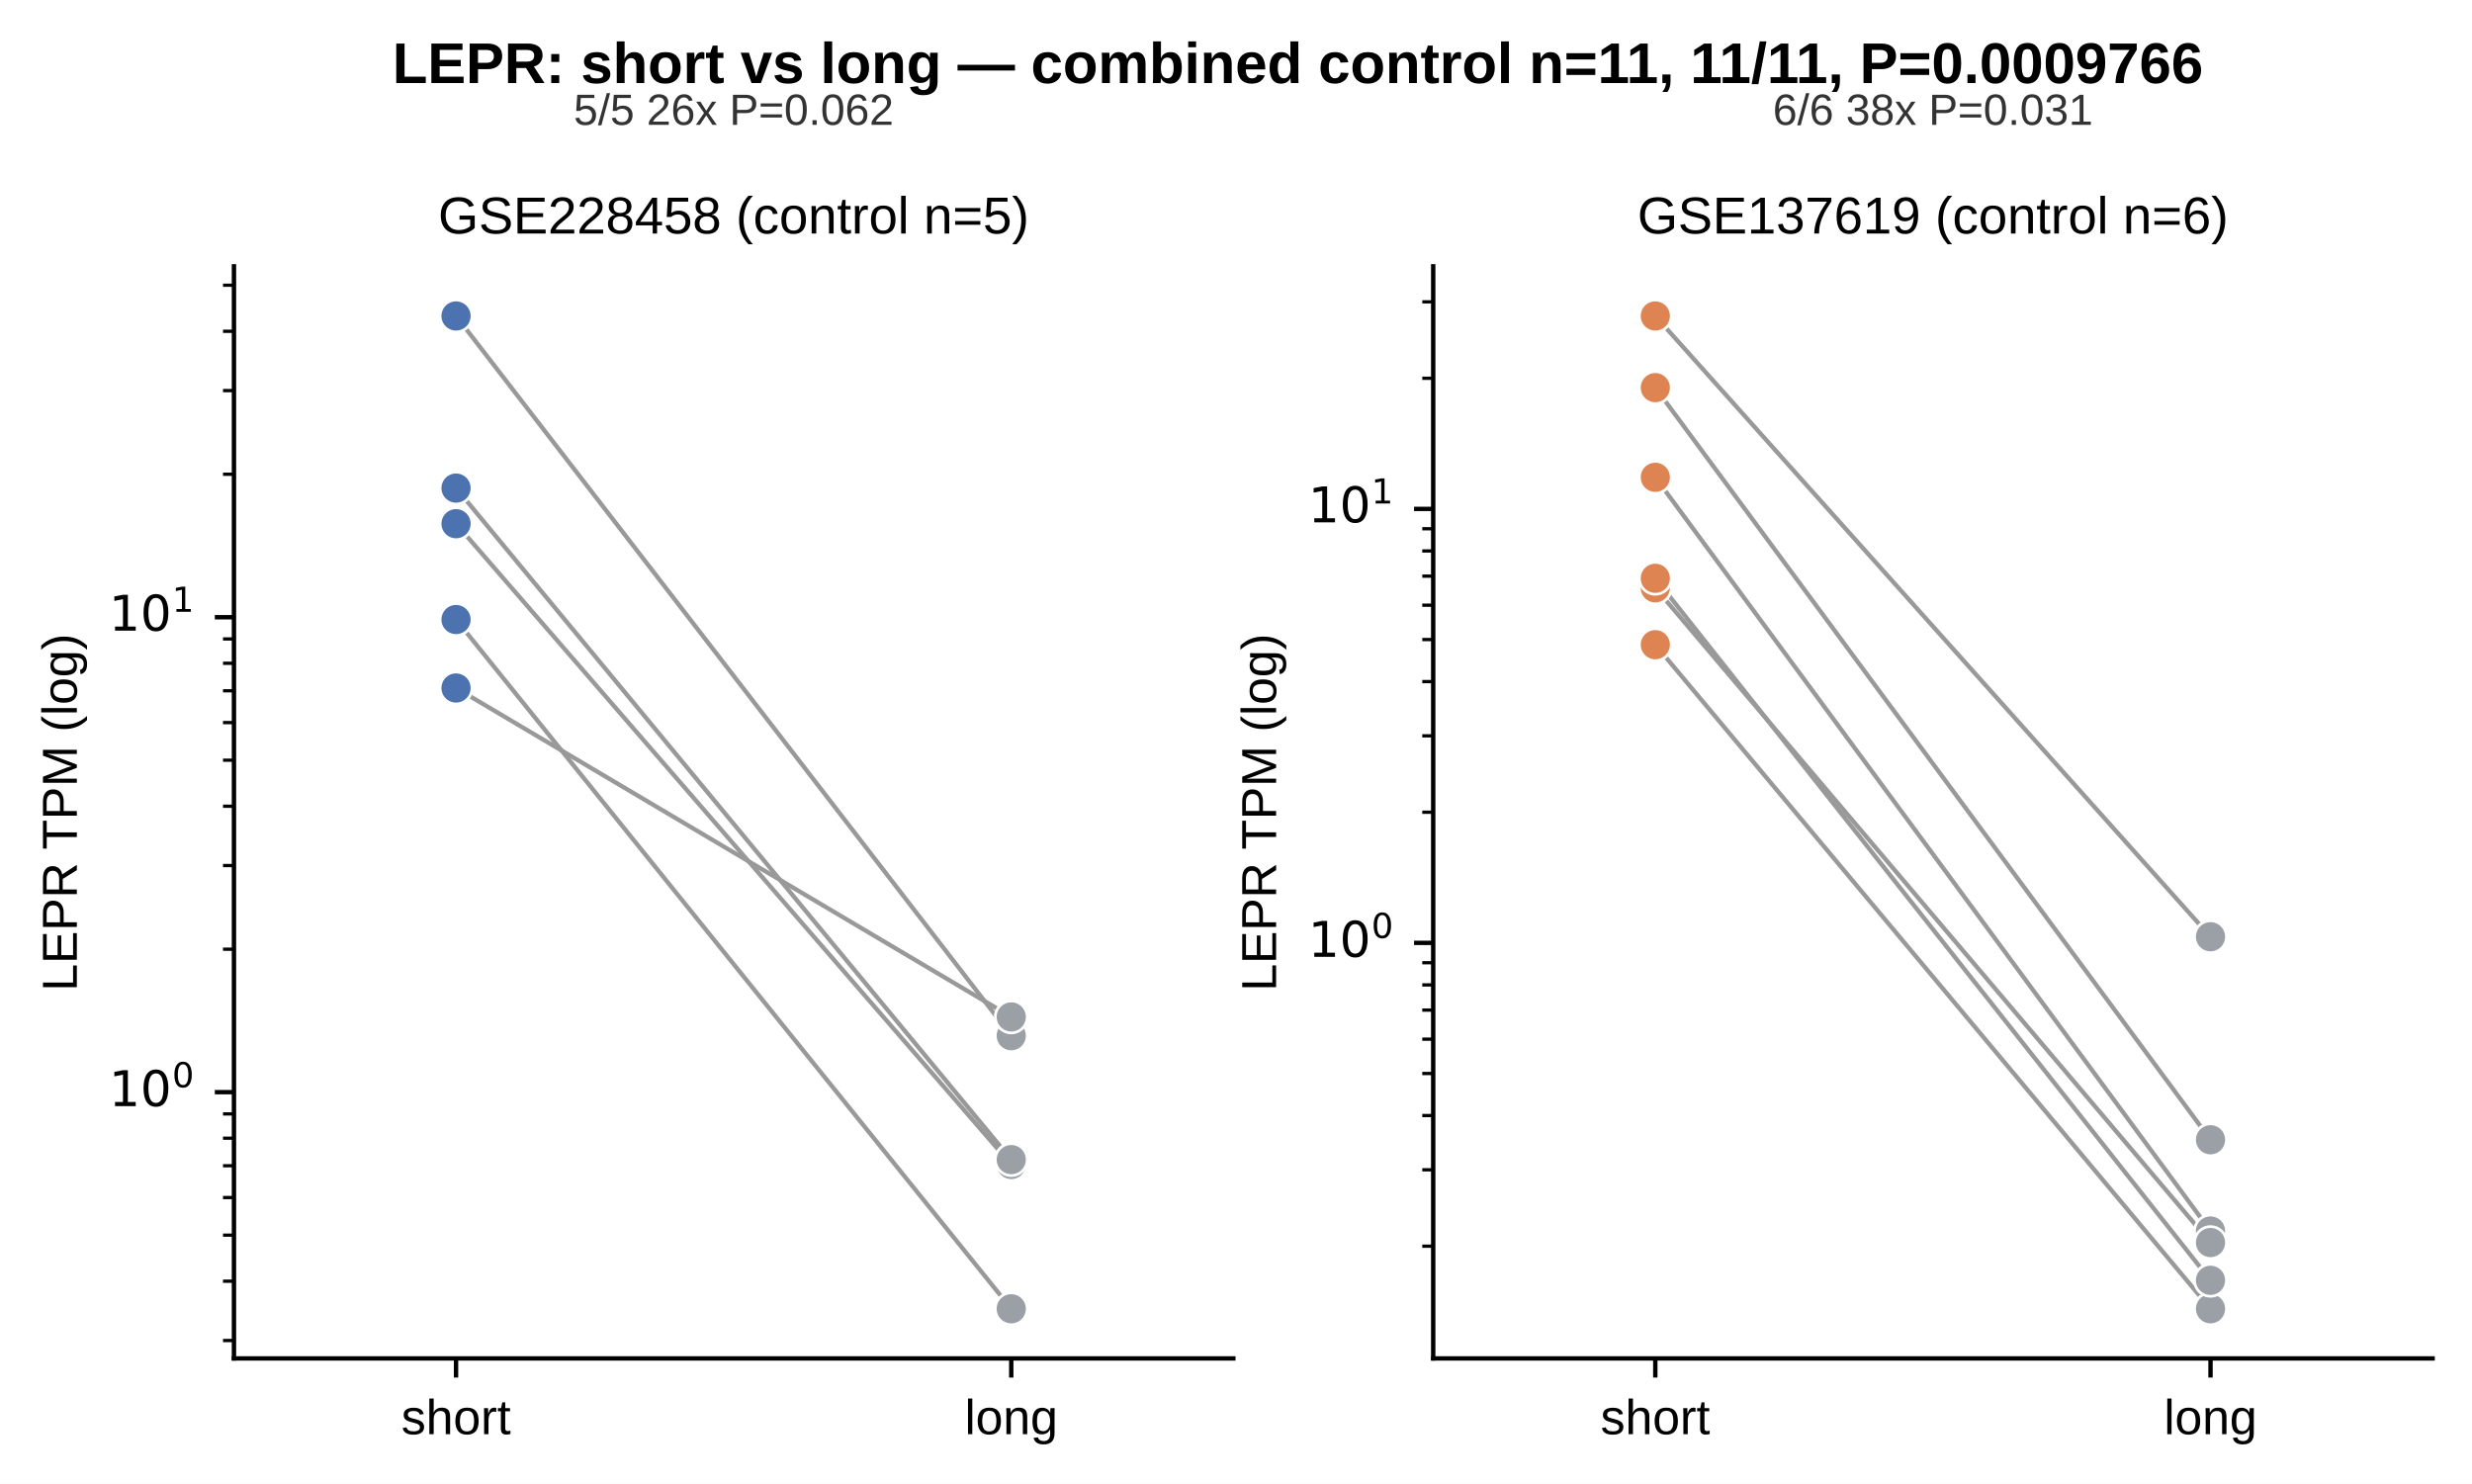
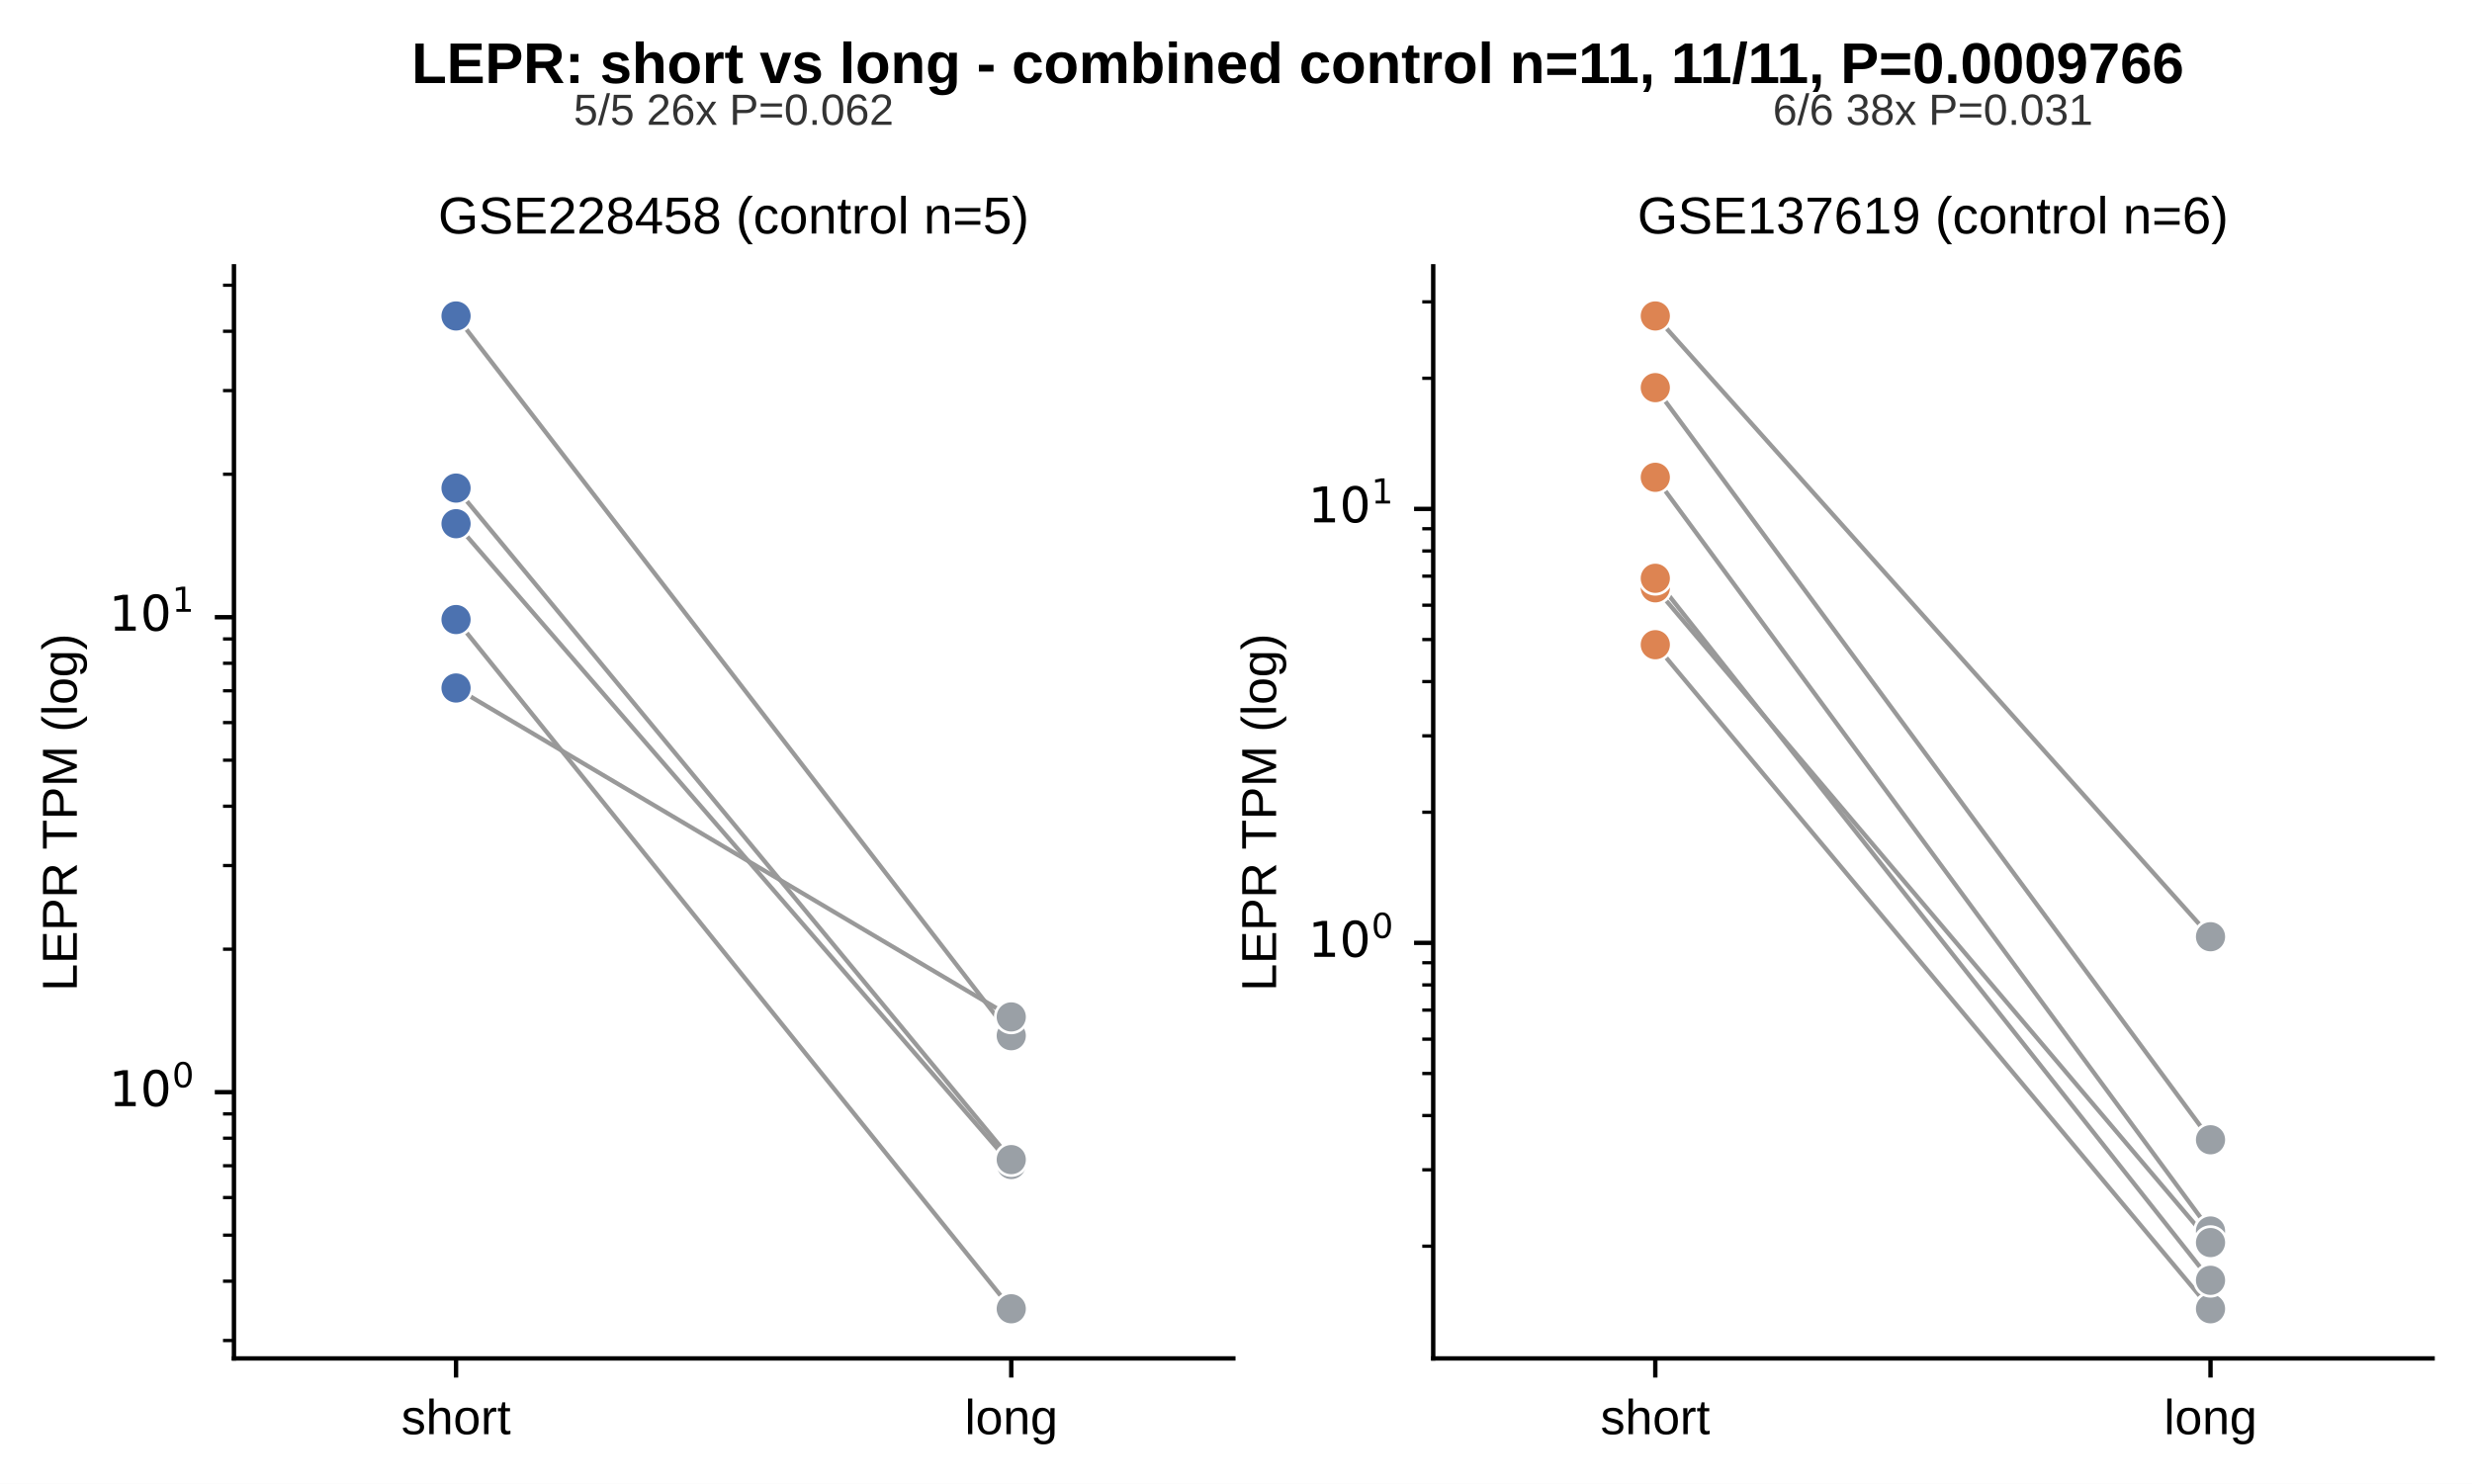
<svg xmlns="http://www.w3.org/2000/svg" xmlns:xlink="http://www.w3.org/1999/xlink" width="451.71pt" height="271.166pt" viewBox="0 0 451.71 271.166" version="1.1">
  <defs>
    <style type="text/css">*{stroke-linejoin: round; stroke-linecap: butt}</style>
  </defs>
  <g id="figure_1">
    <g id="patch_1">
      <path d="M 0 271.166  L 451.71 271.166  L 451.71 0  L 0 0  z " style="fill: #ffffff" />
    </g>
    <g id="axes_1">
      <g id="patch_2">
        <path d="M 42.75 248.256  L 225.368 248.256  L 225.368 48.672  L 42.75 48.672  z " style="fill: #ffffff" />
      </g>
      <g id="line2d_1">
-         <path d="M 83.332 57.744  L 184.787 189.281  " clip-path="url(#p9e05bfd290)" style="fill: none; stroke: #999999; stroke-width: 0.8; stroke-linecap: square" />
+         <path d="M 83.332 57.744  L 184.787 189.281  " clip-path="url(#p6e752140f7)" style="fill: none; stroke: #999999; stroke-width: 0.8; stroke-linecap: square" />
      </g>
      <g id="line2d_2">
-         <path d="M 83.332 113.224  L 184.787 239.184  " clip-path="url(#p9e05bfd290)" style="fill: none; stroke: #999999; stroke-width: 0.8; stroke-linecap: square" />
+         <path d="M 83.332 113.224  L 184.787 239.184  " clip-path="url(#p6e752140f7)" style="fill: none; stroke: #999999; stroke-width: 0.8; stroke-linecap: square" />
      </g>
      <g id="line2d_3">
-         <path d="M 83.332 95.71  L 184.787 212.818  " clip-path="url(#p9e05bfd290)" style="fill: none; stroke: #999999; stroke-width: 0.8; stroke-linecap: square" />
+         <path d="M 83.332 95.71  L 184.787 212.818  " clip-path="url(#p6e752140f7)" style="fill: none; stroke: #999999; stroke-width: 0.8; stroke-linecap: square" />
      </g>
      <g id="line2d_4">
-         <path d="M 83.332 89.2  L 184.787 211.924  " clip-path="url(#p9e05bfd290)" style="fill: none; stroke: #999999; stroke-width: 0.8; stroke-linecap: square" />
+         <path d="M 83.332 89.2  L 184.787 211.924  " clip-path="url(#p6e752140f7)" style="fill: none; stroke: #999999; stroke-width: 0.8; stroke-linecap: square" />
      </g>
      <g id="line2d_5">
-         <path d="M 83.332 125.734  L 184.787 185.847  " clip-path="url(#p9e05bfd290)" style="fill: none; stroke: #999999; stroke-width: 0.8; stroke-linecap: square" />
+         <path d="M 83.332 125.734  L 184.787 185.847  " clip-path="url(#p6e752140f7)" style="fill: none; stroke: #999999; stroke-width: 0.8; stroke-linecap: square" />
      </g>
      <g id="matplotlib.axis_1">
        <g id="xtick_1">
          <g id="line2d_6">
            <defs>
-               <path id="ma2cd34172e" d="M 0 0  L 0 3.5  " style="stroke: #000000; stroke-width: 0.8" />
+               <path id="mdefd1bbb76" d="M 0 0  L 0 3.5  " style="stroke: #000000; stroke-width: 0.8" />
            </defs>
            <g>
-               <use xlink:href="#ma2cd34172e" x="83.332" y="248.256" style="stroke: #000000; stroke-width: 0.8" />
+               <use xlink:href="#mdefd1bbb76" x="83.332" y="248.256" style="stroke: #000000; stroke-width: 0.8" />
            </g>
          </g>
          <g id="text_1">
            <text style="font-size: 9px; font-family: 'Arial', 'DejaVu Sans', sans-serif; text-anchor: middle" x="83.332" y="262.095" transform="rotate(-0 83.33213 262.0946)">short</text>
          </g>
        </g>
        <g id="xtick_2">
          <g id="line2d_7">
            <g>
-               <use xlink:href="#ma2cd34172e" x="184.787" y="248.256" style="stroke: #000000; stroke-width: 0.8" />
+               <use xlink:href="#mdefd1bbb76" x="184.787" y="248.256" style="stroke: #000000; stroke-width: 0.8" />
            </g>
          </g>
          <g id="text_2">
            <text style="font-size: 9px; font-family: 'Arial', 'DejaVu Sans', sans-serif; text-anchor: middle" x="184.787" y="262.095" transform="rotate(-0 184.7867 262.0946)">long</text>
          </g>
        </g>
      </g>
      <g id="matplotlib.axis_2">
        <g id="ytick_1">
          <g id="line2d_8">
            <defs>
-               <path id="md1958dfe38" d="M 0 0  L -3.5 0  " style="stroke: #000000; stroke-width: 0.8" />
+               <path id="m78ea3c245e" d="M 0 0  L -3.5 0  " style="stroke: #000000; stroke-width: 0.8" />
            </defs>
            <g>
-               <use xlink:href="#md1958dfe38" x="42.75" y="199.598" style="stroke: #000000; stroke-width: 0.8" />
+               <use xlink:href="#m78ea3c245e" x="42.75" y="199.598" style="stroke: #000000; stroke-width: 0.8" />
            </g>
          </g>
          <g id="text_3">
            <g transform="translate(19.91031 203.0175)">
              <text>
                <tspan x="0" y="-0.873" style="font-size: 9px; font-family: 'DejaVu Sans'">1</tspan>
                <tspan x="5.726" y="-0.873" style="font-size: 9px; font-family: 'DejaVu Sans'">0</tspan>
                <tspan x="11.538" y="-4.319" style="font-size: 6.3px; font-family: 'DejaVu Sans'">0</tspan>
              </text>
            </g>
          </g>
        </g>
        <g id="ytick_2">
          <g id="line2d_9">
            <g>
-               <use xlink:href="#md1958dfe38" x="42.75" y="112.798" style="stroke: #000000; stroke-width: 0.8" />
+               <use xlink:href="#m78ea3c245e" x="42.75" y="112.798" style="stroke: #000000; stroke-width: 0.8" />
            </g>
          </g>
          <g id="text_4">
            <g transform="translate(19.91031 116.2173)">
              <text>
                <tspan x="0" y="-0.961" style="font-size: 9px; font-family: 'DejaVu Sans'">1</tspan>
                <tspan x="5.726" y="-0.961" style="font-size: 9px; font-family: 'DejaVu Sans'">0</tspan>
                <tspan x="11.538" y="-4.406" style="font-size: 6.3px; font-family: 'DejaVu Sans'">1</tspan>
              </text>
            </g>
          </g>
        </g>
        <g id="ytick_3">
          <g id="line2d_10">
            <defs>
-               <path id="m40675f9716" d="M 0 0  L -2 0  " style="stroke: #000000; stroke-width: 0.6" />
+               <path id="m84e0837231" d="M 0 0  L -2 0  " style="stroke: #000000; stroke-width: 0.6" />
            </defs>
            <g>
-               <use xlink:href="#m40675f9716" x="42.75" y="244.984" style="stroke: #000000; stroke-width: 0.6" />
+               <use xlink:href="#m84e0837231" x="42.75" y="244.984" style="stroke: #000000; stroke-width: 0.6" />
            </g>
          </g>
        </g>
        <g id="ytick_4">
          <g id="line2d_11">
            <g>
-               <use xlink:href="#m40675f9716" x="42.75" y="234.14" style="stroke: #000000; stroke-width: 0.6" />
+               <use xlink:href="#m84e0837231" x="42.75" y="234.14" style="stroke: #000000; stroke-width: 0.6" />
            </g>
          </g>
        </g>
        <g id="ytick_5">
          <g id="line2d_12">
            <g>
-               <use xlink:href="#m40675f9716" x="42.75" y="225.728" style="stroke: #000000; stroke-width: 0.6" />
+               <use xlink:href="#m84e0837231" x="42.75" y="225.728" style="stroke: #000000; stroke-width: 0.6" />
            </g>
          </g>
        </g>
        <g id="ytick_6">
          <g id="line2d_13">
            <g>
-               <use xlink:href="#m40675f9716" x="42.75" y="218.855" style="stroke: #000000; stroke-width: 0.6" />
+               <use xlink:href="#m84e0837231" x="42.75" y="218.855" style="stroke: #000000; stroke-width: 0.6" />
            </g>
          </g>
        </g>
        <g id="ytick_7">
          <g id="line2d_14">
            <g>
-               <use xlink:href="#m40675f9716" x="42.75" y="213.044" style="stroke: #000000; stroke-width: 0.6" />
+               <use xlink:href="#m84e0837231" x="42.75" y="213.044" style="stroke: #000000; stroke-width: 0.6" />
            </g>
          </g>
        </g>
        <g id="ytick_8">
          <g id="line2d_15">
            <g>
-               <use xlink:href="#m40675f9716" x="42.75" y="208.01" style="stroke: #000000; stroke-width: 0.6" />
+               <use xlink:href="#m84e0837231" x="42.75" y="208.01" style="stroke: #000000; stroke-width: 0.6" />
            </g>
          </g>
        </g>
        <g id="ytick_9">
          <g id="line2d_16">
            <g>
-               <use xlink:href="#m40675f9716" x="42.75" y="203.57" style="stroke: #000000; stroke-width: 0.6" />
+               <use xlink:href="#m84e0837231" x="42.75" y="203.57" style="stroke: #000000; stroke-width: 0.6" />
            </g>
          </g>
        </g>
        <g id="ytick_10">
          <g id="line2d_17">
            <g>
-               <use xlink:href="#m40675f9716" x="42.75" y="173.469" style="stroke: #000000; stroke-width: 0.6" />
+               <use xlink:href="#m84e0837231" x="42.75" y="173.469" style="stroke: #000000; stroke-width: 0.6" />
            </g>
          </g>
        </g>
        <g id="ytick_11">
          <g id="line2d_18">
            <g>
-               <use xlink:href="#m40675f9716" x="42.75" y="158.184" style="stroke: #000000; stroke-width: 0.6" />
+               <use xlink:href="#m84e0837231" x="42.75" y="158.184" style="stroke: #000000; stroke-width: 0.6" />
            </g>
          </g>
        </g>
        <g id="ytick_12">
          <g id="line2d_19">
            <g>
-               <use xlink:href="#m40675f9716" x="42.75" y="147.339" style="stroke: #000000; stroke-width: 0.6" />
+               <use xlink:href="#m84e0837231" x="42.75" y="147.339" style="stroke: #000000; stroke-width: 0.6" />
            </g>
          </g>
        </g>
        <g id="ytick_13">
          <g id="line2d_20">
            <g>
-               <use xlink:href="#m40675f9716" x="42.75" y="138.927" style="stroke: #000000; stroke-width: 0.6" />
+               <use xlink:href="#m84e0837231" x="42.75" y="138.927" style="stroke: #000000; stroke-width: 0.6" />
            </g>
          </g>
        </g>
        <g id="ytick_14">
          <g id="line2d_21">
            <g>
-               <use xlink:href="#m40675f9716" x="42.75" y="132.055" style="stroke: #000000; stroke-width: 0.6" />
+               <use xlink:href="#m84e0837231" x="42.75" y="132.055" style="stroke: #000000; stroke-width: 0.6" />
            </g>
          </g>
        </g>
        <g id="ytick_15">
          <g id="line2d_22">
            <g>
-               <use xlink:href="#m40675f9716" x="42.75" y="126.244" style="stroke: #000000; stroke-width: 0.6" />
+               <use xlink:href="#m84e0837231" x="42.75" y="126.244" style="stroke: #000000; stroke-width: 0.6" />
            </g>
          </g>
        </g>
        <g id="ytick_16">
          <g id="line2d_23">
            <g>
-               <use xlink:href="#m40675f9716" x="42.75" y="121.21" style="stroke: #000000; stroke-width: 0.6" />
+               <use xlink:href="#m84e0837231" x="42.75" y="121.21" style="stroke: #000000; stroke-width: 0.6" />
            </g>
          </g>
        </g>
        <g id="ytick_17">
          <g id="line2d_24">
            <g>
-               <use xlink:href="#m40675f9716" x="42.75" y="116.77" style="stroke: #000000; stroke-width: 0.6" />
+               <use xlink:href="#m84e0837231" x="42.75" y="116.77" style="stroke: #000000; stroke-width: 0.6" />
            </g>
          </g>
        </g>
        <g id="ytick_18">
          <g id="line2d_25">
            <g>
-               <use xlink:href="#m40675f9716" x="42.75" y="86.668" style="stroke: #000000; stroke-width: 0.6" />
+               <use xlink:href="#m84e0837231" x="42.75" y="86.668" style="stroke: #000000; stroke-width: 0.6" />
            </g>
          </g>
        </g>
        <g id="ytick_19">
          <g id="line2d_26">
            <g>
-               <use xlink:href="#m40675f9716" x="42.75" y="71.384" style="stroke: #000000; stroke-width: 0.6" />
+               <use xlink:href="#m84e0837231" x="42.75" y="71.384" style="stroke: #000000; stroke-width: 0.6" />
            </g>
          </g>
        </g>
        <g id="ytick_20">
          <g id="line2d_27">
            <g>
-               <use xlink:href="#m40675f9716" x="42.75" y="60.539" style="stroke: #000000; stroke-width: 0.6" />
+               <use xlink:href="#m84e0837231" x="42.75" y="60.539" style="stroke: #000000; stroke-width: 0.6" />
            </g>
          </g>
        </g>
        <g id="ytick_21">
          <g id="line2d_28">
            <g>
-               <use xlink:href="#m40675f9716" x="42.75" y="52.127" style="stroke: #000000; stroke-width: 0.6" />
+               <use xlink:href="#m84e0837231" x="42.75" y="52.127" style="stroke: #000000; stroke-width: 0.6" />
            </g>
          </g>
        </g>
        <g id="text_5">
          <text style="font-size: 9px; font-family: 'Arial', 'DejaVu Sans', sans-serif; text-anchor: middle" x="14.039" y="148.464" transform="rotate(-90 14.03859 148.464)">LEPR TPM (log)</text>
        </g>
      </g>
      <g id="patch_3">
        <path d="M 42.75 248.256  L 42.75 48.672  " style="fill: none; stroke: #000000; stroke-width: 0.8; stroke-linejoin: miter; stroke-linecap: square" />
      </g>
      <g id="patch_4">
        <path d="M 42.75 248.256  L 225.368 248.256  " style="fill: none; stroke: #000000; stroke-width: 0.8; stroke-linejoin: miter; stroke-linecap: square" />
      </g>
      <g id="PathCollection_1">
        <defs>
-           <path id="m91337f8720" d="M 0 2.915  C 0.773 2.915 1.515 2.608 2.062 2.062  C 2.608 1.515 2.915 0.773 2.915 0  C 2.915 -0.773 2.608 -1.515 2.062 -2.062  C 1.515 -2.608 0.773 -2.915 0 -2.915  C -0.773 -2.915 -1.515 -2.608 -2.062 -2.062  C -2.608 -1.515 -2.915 -0.773 -2.915 0  C -2.915 0.773 -2.608 1.515 -2.062 2.062  C -1.515 2.608 -0.773 2.915 0 2.915  z " style="stroke: #ffffff; stroke-width: 0.5" />
+           <path id="m96711d6554" d="M 0 2.915  C 0.773 2.915 1.515 2.608 2.062 2.062  C 2.608 1.515 2.915 0.773 2.915 0  C 2.915 -0.773 2.608 -1.515 2.062 -2.062  C 1.515 -2.608 0.773 -2.915 0 -2.915  C -0.773 -2.915 -1.515 -2.608 -2.062 -2.062  C -2.608 -1.515 -2.915 -0.773 -2.915 0  C -2.915 0.773 -2.608 1.515 -2.062 2.062  C -1.515 2.608 -0.773 2.915 0 2.915  z " style="stroke: #ffffff; stroke-width: 0.5" />
        </defs>
-         <g clip-path="url(#p9e05bfd290)">
-           <use xlink:href="#m91337f8720" x="83.332" y="57.744" style="fill: #4c72b0; stroke: #ffffff; stroke-width: 0.5" />
-           <use xlink:href="#m91337f8720" x="83.332" y="113.224" style="fill: #4c72b0; stroke: #ffffff; stroke-width: 0.5" />
-           <use xlink:href="#m91337f8720" x="83.332" y="95.71" style="fill: #4c72b0; stroke: #ffffff; stroke-width: 0.5" />
-           <use xlink:href="#m91337f8720" x="83.332" y="89.2" style="fill: #4c72b0; stroke: #ffffff; stroke-width: 0.5" />
-           <use xlink:href="#m91337f8720" x="83.332" y="125.734" style="fill: #4c72b0; stroke: #ffffff; stroke-width: 0.5" />
+         <g clip-path="url(#p6e752140f7)">
+           <use xlink:href="#m96711d6554" x="83.332" y="57.744" style="fill: #4c72b0; stroke: #ffffff; stroke-width: 0.5" />
+           <use xlink:href="#m96711d6554" x="83.332" y="113.224" style="fill: #4c72b0; stroke: #ffffff; stroke-width: 0.5" />
+           <use xlink:href="#m96711d6554" x="83.332" y="95.71" style="fill: #4c72b0; stroke: #ffffff; stroke-width: 0.5" />
+           <use xlink:href="#m96711d6554" x="83.332" y="89.2" style="fill: #4c72b0; stroke: #ffffff; stroke-width: 0.5" />
+           <use xlink:href="#m96711d6554" x="83.332" y="125.734" style="fill: #4c72b0; stroke: #ffffff; stroke-width: 0.5" />
        </g>
      </g>
      <g id="PathCollection_2">
        <defs>
-           <path id="m11277b266a" d="M 0 2.915  C 0.773 2.915 1.515 2.608 2.062 2.062  C 2.608 1.515 2.915 0.773 2.915 0  C 2.915 -0.773 2.608 -1.515 2.062 -2.062  C 1.515 -2.608 0.773 -2.915 0 -2.915  C -0.773 -2.915 -1.515 -2.608 -2.062 -2.062  C -2.608 -1.515 -2.915 -0.773 -2.915 0  C -2.915 0.773 -2.608 1.515 -2.062 2.062  C -1.515 2.608 -0.773 2.915 0 2.915  z " style="stroke: #ffffff; stroke-width: 0.5" />
+           <path id="md0f8f77077" d="M 0 2.915  C 0.773 2.915 1.515 2.608 2.062 2.062  C 2.608 1.515 2.915 0.773 2.915 0  C 2.915 -0.773 2.608 -1.515 2.062 -2.062  C 1.515 -2.608 0.773 -2.915 0 -2.915  C -0.773 -2.915 -1.515 -2.608 -2.062 -2.062  C -2.608 -1.515 -2.915 -0.773 -2.915 0  C -2.915 0.773 -2.608 1.515 -2.062 2.062  C -1.515 2.608 -0.773 2.915 0 2.915  z " style="stroke: #ffffff; stroke-width: 0.5" />
        </defs>
-         <g clip-path="url(#p9e05bfd290)">
-           <use xlink:href="#m11277b266a" x="184.787" y="189.281" style="fill: #9aa0a6; stroke: #ffffff; stroke-width: 0.5" />
-           <use xlink:href="#m11277b266a" x="184.787" y="239.184" style="fill: #9aa0a6; stroke: #ffffff; stroke-width: 0.5" />
-           <use xlink:href="#m11277b266a" x="184.787" y="212.818" style="fill: #9aa0a6; stroke: #ffffff; stroke-width: 0.5" />
-           <use xlink:href="#m11277b266a" x="184.787" y="211.924" style="fill: #9aa0a6; stroke: #ffffff; stroke-width: 0.5" />
-           <use xlink:href="#m11277b266a" x="184.787" y="185.847" style="fill: #9aa0a6; stroke: #ffffff; stroke-width: 0.5" />
+         <g clip-path="url(#p6e752140f7)">
+           <use xlink:href="#md0f8f77077" x="184.787" y="189.281" style="fill: #9aa0a6; stroke: #ffffff; stroke-width: 0.5" />
+           <use xlink:href="#md0f8f77077" x="184.787" y="239.184" style="fill: #9aa0a6; stroke: #ffffff; stroke-width: 0.5" />
+           <use xlink:href="#md0f8f77077" x="184.787" y="212.818" style="fill: #9aa0a6; stroke: #ffffff; stroke-width: 0.5" />
+           <use xlink:href="#md0f8f77077" x="184.787" y="211.924" style="fill: #9aa0a6; stroke: #ffffff; stroke-width: 0.5" />
+           <use xlink:href="#md0f8f77077" x="184.787" y="185.847" style="fill: #9aa0a6; stroke: #ffffff; stroke-width: 0.5" />
        </g>
      </g>
      <g id="text_6">
        <text style="font-size: 8px; font-family: 'Arial', 'DejaVu Sans', sans-serif; text-anchor: middle; fill: #333333" x="134.059" y="22.817" transform="rotate(-0 134.0594 22.81731)">5/5  26x  P=0.062</text>
      </g>
      <g id="text_7">
        <text style="font-size: 9.5px; font-family: 'Arial', 'DejaVu Sans', sans-serif; text-anchor: middle" x="134.059" y="42.672" transform="rotate(-0 134.0594 42.672)">GSE228458 (control n=5)</text>
      </g>
    </g>
    <g id="axes_2">
      <g id="patch_5">
        <path d="M 261.892 248.256  L 444.51 248.256  L 444.51 48.672  L 261.892 48.672  z " style="fill: #ffffff" />
      </g>
      <g id="line2d_29">
-         <path d="M 302.474 70.843  L 403.928 208.297  " clip-path="url(#p913a46dbe3)" style="fill: none; stroke: #999999; stroke-width: 0.8; stroke-linecap: square" />
+         <path d="M 302.474 70.843  L 403.928 208.297  " clip-path="url(#p9a75ecdb1f)" style="fill: none; stroke: #999999; stroke-width: 0.8; stroke-linecap: square" />
      </g>
      <g id="line2d_30">
-         <path d="M 302.474 87.229  L 403.928 224.971  " clip-path="url(#p913a46dbe3)" style="fill: none; stroke: #999999; stroke-width: 0.8; stroke-linecap: square" />
+         <path d="M 302.474 87.229  L 403.928 224.971  " clip-path="url(#p9a75ecdb1f)" style="fill: none; stroke: #999999; stroke-width: 0.8; stroke-linecap: square" />
      </g>
      <g id="line2d_31">
-         <path d="M 302.474 57.744  L 403.928 171.192  " clip-path="url(#p913a46dbe3)" style="fill: none; stroke: #999999; stroke-width: 0.8; stroke-linecap: square" />
+         <path d="M 302.474 57.744  L 403.928 171.192  " clip-path="url(#p9a75ecdb1f)" style="fill: none; stroke: #999999; stroke-width: 0.8; stroke-linecap: square" />
      </g>
      <g id="line2d_32">
-         <path d="M 302.474 117.823  L 403.928 239.184  " clip-path="url(#p913a46dbe3)" style="fill: none; stroke: #999999; stroke-width: 0.8; stroke-linecap: square" />
+         <path d="M 302.474 117.823  L 403.928 239.184  " clip-path="url(#p9a75ecdb1f)" style="fill: none; stroke: #999999; stroke-width: 0.8; stroke-linecap: square" />
      </g>
      <g id="line2d_33">
-         <path d="M 302.474 107.427  L 403.928 227.084  " clip-path="url(#p913a46dbe3)" style="fill: none; stroke: #999999; stroke-width: 0.8; stroke-linecap: square" />
+         <path d="M 302.474 107.427  L 403.928 227.084  " clip-path="url(#p9a75ecdb1f)" style="fill: none; stroke: #999999; stroke-width: 0.8; stroke-linecap: square" />
      </g>
      <g id="line2d_34">
-         <path d="M 302.474 105.687  L 403.928 233.981  " clip-path="url(#p913a46dbe3)" style="fill: none; stroke: #999999; stroke-width: 0.8; stroke-linecap: square" />
+         <path d="M 302.474 105.687  L 403.928 233.981  " clip-path="url(#p9a75ecdb1f)" style="fill: none; stroke: #999999; stroke-width: 0.8; stroke-linecap: square" />
      </g>
      <g id="matplotlib.axis_3">
        <g id="xtick_3">
          <g id="line2d_35">
            <g>
-               <use xlink:href="#ma2cd34172e" x="302.474" y="248.256" style="stroke: #000000; stroke-width: 0.8" />
+               <use xlink:href="#mdefd1bbb76" x="302.474" y="248.256" style="stroke: #000000; stroke-width: 0.8" />
            </g>
          </g>
          <g id="text_8">
            <text style="font-size: 9px; font-family: 'Arial', 'DejaVu Sans', sans-serif; text-anchor: middle" x="302.474" y="262.095" transform="rotate(-0 302.4739 262.0946)">short</text>
          </g>
        </g>
        <g id="xtick_4">
          <g id="line2d_36">
            <g>
-               <use xlink:href="#ma2cd34172e" x="403.928" y="248.256" style="stroke: #000000; stroke-width: 0.8" />
+               <use xlink:href="#mdefd1bbb76" x="403.928" y="248.256" style="stroke: #000000; stroke-width: 0.8" />
            </g>
          </g>
          <g id="text_9">
            <text style="font-size: 9px; font-family: 'Arial', 'DejaVu Sans', sans-serif; text-anchor: middle" x="403.928" y="262.095" transform="rotate(-0 403.9285 262.0946)">long</text>
          </g>
        </g>
      </g>
      <g id="matplotlib.axis_4">
        <g id="ytick_22">
          <g id="line2d_37">
            <g>
-               <use xlink:href="#md1958dfe38" x="261.892" y="172.314" style="stroke: #000000; stroke-width: 0.8" />
+               <use xlink:href="#m78ea3c245e" x="261.892" y="172.314" style="stroke: #000000; stroke-width: 0.8" />
            </g>
          </g>
          <g id="text_10">
            <g transform="translate(239.0521 175.7332)">
              <text>
                <tspan x="0" y="-0.873" style="font-size: 9px; font-family: 'DejaVu Sans'">1</tspan>
                <tspan x="5.726" y="-0.873" style="font-size: 9px; font-family: 'DejaVu Sans'">0</tspan>
                <tspan x="11.538" y="-4.319" style="font-size: 6.3px; font-family: 'DejaVu Sans'">0</tspan>
              </text>
            </g>
          </g>
        </g>
        <g id="ytick_23">
          <g id="line2d_38">
            <g>
-               <use xlink:href="#md1958dfe38" x="261.892" y="93.004" style="stroke: #000000; stroke-width: 0.8" />
+               <use xlink:href="#m78ea3c245e" x="261.892" y="93.004" style="stroke: #000000; stroke-width: 0.8" />
            </g>
          </g>
          <g id="text_11">
            <g transform="translate(239.0521 96.42311)">
              <text>
                <tspan x="0" y="-0.961" style="font-size: 9px; font-family: 'DejaVu Sans'">1</tspan>
                <tspan x="5.726" y="-0.961" style="font-size: 9px; font-family: 'DejaVu Sans'">0</tspan>
                <tspan x="11.538" y="-4.406" style="font-size: 6.3px; font-family: 'DejaVu Sans'">1</tspan>
              </text>
            </g>
          </g>
        </g>
        <g id="ytick_24">
          <g id="line2d_39">
            <g>
-               <use xlink:href="#m40675f9716" x="261.892" y="227.749" style="stroke: #000000; stroke-width: 0.6" />
+               <use xlink:href="#m84e0837231" x="261.892" y="227.749" style="stroke: #000000; stroke-width: 0.6" />
            </g>
          </g>
        </g>
        <g id="ytick_25">
          <g id="line2d_40">
            <g>
-               <use xlink:href="#m40675f9716" x="261.892" y="213.783" style="stroke: #000000; stroke-width: 0.6" />
+               <use xlink:href="#m84e0837231" x="261.892" y="213.783" style="stroke: #000000; stroke-width: 0.6" />
            </g>
          </g>
        </g>
        <g id="ytick_26">
          <g id="line2d_41">
            <g>
-               <use xlink:href="#m40675f9716" x="261.892" y="203.875" style="stroke: #000000; stroke-width: 0.6" />
+               <use xlink:href="#m84e0837231" x="261.892" y="203.875" style="stroke: #000000; stroke-width: 0.6" />
            </g>
          </g>
        </g>
        <g id="ytick_27">
          <g id="line2d_42">
            <g>
-               <use xlink:href="#m40675f9716" x="261.892" y="196.189" style="stroke: #000000; stroke-width: 0.6" />
+               <use xlink:href="#m84e0837231" x="261.892" y="196.189" style="stroke: #000000; stroke-width: 0.6" />
            </g>
          </g>
        </g>
        <g id="ytick_28">
          <g id="line2d_43">
            <g>
-               <use xlink:href="#m40675f9716" x="261.892" y="189.909" style="stroke: #000000; stroke-width: 0.6" />
+               <use xlink:href="#m84e0837231" x="261.892" y="189.909" style="stroke: #000000; stroke-width: 0.6" />
            </g>
          </g>
        </g>
        <g id="ytick_29">
          <g id="line2d_44">
            <g>
-               <use xlink:href="#m40675f9716" x="261.892" y="184.599" style="stroke: #000000; stroke-width: 0.6" />
+               <use xlink:href="#m84e0837231" x="261.892" y="184.599" style="stroke: #000000; stroke-width: 0.6" />
            </g>
          </g>
        </g>
        <g id="ytick_30">
          <g id="line2d_45">
            <g>
-               <use xlink:href="#m40675f9716" x="261.892" y="180" style="stroke: #000000; stroke-width: 0.6" />
+               <use xlink:href="#m84e0837231" x="261.892" y="180" style="stroke: #000000; stroke-width: 0.6" />
            </g>
          </g>
        </g>
        <g id="ytick_31">
          <g id="line2d_46">
            <g>
-               <use xlink:href="#m40675f9716" x="261.892" y="175.943" style="stroke: #000000; stroke-width: 0.6" />
+               <use xlink:href="#m84e0837231" x="261.892" y="175.943" style="stroke: #000000; stroke-width: 0.6" />
            </g>
          </g>
        </g>
        <g id="ytick_32">
          <g id="line2d_47">
            <g>
-               <use xlink:href="#m40675f9716" x="261.892" y="148.439" style="stroke: #000000; stroke-width: 0.6" />
+               <use xlink:href="#m84e0837231" x="261.892" y="148.439" style="stroke: #000000; stroke-width: 0.6" />
            </g>
          </g>
        </g>
        <g id="ytick_33">
          <g id="line2d_48">
            <g>
-               <use xlink:href="#m40675f9716" x="261.892" y="134.473" style="stroke: #000000; stroke-width: 0.6" />
+               <use xlink:href="#m84e0837231" x="261.892" y="134.473" style="stroke: #000000; stroke-width: 0.6" />
            </g>
          </g>
        </g>
        <g id="ytick_34">
          <g id="line2d_49">
            <g>
-               <use xlink:href="#m40675f9716" x="261.892" y="124.564" style="stroke: #000000; stroke-width: 0.6" />
+               <use xlink:href="#m84e0837231" x="261.892" y="124.564" style="stroke: #000000; stroke-width: 0.6" />
            </g>
          </g>
        </g>
        <g id="ytick_35">
          <g id="line2d_50">
            <g>
-               <use xlink:href="#m40675f9716" x="261.892" y="116.879" style="stroke: #000000; stroke-width: 0.6" />
+               <use xlink:href="#m84e0837231" x="261.892" y="116.879" style="stroke: #000000; stroke-width: 0.6" />
            </g>
          </g>
        </g>
        <g id="ytick_36">
          <g id="line2d_51">
            <g>
-               <use xlink:href="#m40675f9716" x="261.892" y="110.599" style="stroke: #000000; stroke-width: 0.6" />
+               <use xlink:href="#m84e0837231" x="261.892" y="110.599" style="stroke: #000000; stroke-width: 0.6" />
            </g>
          </g>
        </g>
        <g id="ytick_37">
          <g id="line2d_52">
            <g>
-               <use xlink:href="#m40675f9716" x="261.892" y="105.289" style="stroke: #000000; stroke-width: 0.6" />
+               <use xlink:href="#m84e0837231" x="261.892" y="105.289" style="stroke: #000000; stroke-width: 0.6" />
            </g>
          </g>
        </g>
        <g id="ytick_38">
          <g id="line2d_53">
            <g>
-               <use xlink:href="#m40675f9716" x="261.892" y="100.69" style="stroke: #000000; stroke-width: 0.6" />
+               <use xlink:href="#m84e0837231" x="261.892" y="100.69" style="stroke: #000000; stroke-width: 0.6" />
            </g>
          </g>
        </g>
        <g id="ytick_39">
          <g id="line2d_54">
            <g>
-               <use xlink:href="#m40675f9716" x="261.892" y="96.633" style="stroke: #000000; stroke-width: 0.6" />
+               <use xlink:href="#m84e0837231" x="261.892" y="96.633" style="stroke: #000000; stroke-width: 0.6" />
            </g>
          </g>
        </g>
        <g id="ytick_40">
          <g id="line2d_55">
            <g>
-               <use xlink:href="#m40675f9716" x="261.892" y="69.129" style="stroke: #000000; stroke-width: 0.6" />
+               <use xlink:href="#m84e0837231" x="261.892" y="69.129" style="stroke: #000000; stroke-width: 0.6" />
            </g>
          </g>
        </g>
        <g id="ytick_41">
          <g id="line2d_56">
            <g>
-               <use xlink:href="#m40675f9716" x="261.892" y="55.163" style="stroke: #000000; stroke-width: 0.6" />
+               <use xlink:href="#m84e0837231" x="261.892" y="55.163" style="stroke: #000000; stroke-width: 0.6" />
            </g>
          </g>
        </g>
        <g id="text_12">
          <text style="font-size: 9px; font-family: 'Arial', 'DejaVu Sans', sans-serif; text-anchor: middle" x="233.18" y="148.464" transform="rotate(-90 233.1804 148.464)">LEPR TPM (log)</text>
        </g>
      </g>
      <g id="patch_6">
        <path d="M 261.892 248.256  L 261.892 48.672  " style="fill: none; stroke: #000000; stroke-width: 0.8; stroke-linejoin: miter; stroke-linecap: square" />
      </g>
      <g id="patch_7">
        <path d="M 261.892 248.256  L 444.51 248.256  " style="fill: none; stroke: #000000; stroke-width: 0.8; stroke-linejoin: miter; stroke-linecap: square" />
      </g>
      <g id="PathCollection_3">
        <defs>
-           <path id="m4c478489b5" d="M 0 2.915  C 0.773 2.915 1.515 2.608 2.062 2.062  C 2.608 1.515 2.915 0.773 2.915 0  C 2.915 -0.773 2.608 -1.515 2.062 -2.062  C 1.515 -2.608 0.773 -2.915 0 -2.915  C -0.773 -2.915 -1.515 -2.608 -2.062 -2.062  C -2.608 -1.515 -2.915 -0.773 -2.915 0  C -2.915 0.773 -2.608 1.515 -2.062 2.062  C -1.515 2.608 -0.773 2.915 0 2.915  z " style="stroke: #ffffff; stroke-width: 0.5" />
+           <path id="m1103fa0db7" d="M 0 2.915  C 0.773 2.915 1.515 2.608 2.062 2.062  C 2.608 1.515 2.915 0.773 2.915 0  C 2.915 -0.773 2.608 -1.515 2.062 -2.062  C 1.515 -2.608 0.773 -2.915 0 -2.915  C -0.773 -2.915 -1.515 -2.608 -2.062 -2.062  C -2.608 -1.515 -2.915 -0.773 -2.915 0  C -2.915 0.773 -2.608 1.515 -2.062 2.062  C -1.515 2.608 -0.773 2.915 0 2.915  z " style="stroke: #ffffff; stroke-width: 0.5" />
        </defs>
-         <g clip-path="url(#p913a46dbe3)">
-           <use xlink:href="#m4c478489b5" x="302.474" y="70.843" style="fill: #dd8452; stroke: #ffffff; stroke-width: 0.5" />
-           <use xlink:href="#m4c478489b5" x="302.474" y="87.229" style="fill: #dd8452; stroke: #ffffff; stroke-width: 0.5" />
-           <use xlink:href="#m4c478489b5" x="302.474" y="57.744" style="fill: #dd8452; stroke: #ffffff; stroke-width: 0.5" />
-           <use xlink:href="#m4c478489b5" x="302.474" y="117.823" style="fill: #dd8452; stroke: #ffffff; stroke-width: 0.5" />
-           <use xlink:href="#m4c478489b5" x="302.474" y="107.427" style="fill: #dd8452; stroke: #ffffff; stroke-width: 0.5" />
-           <use xlink:href="#m4c478489b5" x="302.474" y="105.687" style="fill: #dd8452; stroke: #ffffff; stroke-width: 0.5" />
+         <g clip-path="url(#p9a75ecdb1f)">
+           <use xlink:href="#m1103fa0db7" x="302.474" y="70.843" style="fill: #dd8452; stroke: #ffffff; stroke-width: 0.5" />
+           <use xlink:href="#m1103fa0db7" x="302.474" y="87.229" style="fill: #dd8452; stroke: #ffffff; stroke-width: 0.5" />
+           <use xlink:href="#m1103fa0db7" x="302.474" y="57.744" style="fill: #dd8452; stroke: #ffffff; stroke-width: 0.5" />
+           <use xlink:href="#m1103fa0db7" x="302.474" y="117.823" style="fill: #dd8452; stroke: #ffffff; stroke-width: 0.5" />
+           <use xlink:href="#m1103fa0db7" x="302.474" y="107.427" style="fill: #dd8452; stroke: #ffffff; stroke-width: 0.5" />
+           <use xlink:href="#m1103fa0db7" x="302.474" y="105.687" style="fill: #dd8452; stroke: #ffffff; stroke-width: 0.5" />
        </g>
      </g>
      <g id="PathCollection_4">
-         <g clip-path="url(#p913a46dbe3)">
-           <use xlink:href="#m11277b266a" x="403.928" y="208.297" style="fill: #9aa0a6; stroke: #ffffff; stroke-width: 0.5" />
-           <use xlink:href="#m11277b266a" x="403.928" y="224.971" style="fill: #9aa0a6; stroke: #ffffff; stroke-width: 0.5" />
-           <use xlink:href="#m11277b266a" x="403.928" y="171.192" style="fill: #9aa0a6; stroke: #ffffff; stroke-width: 0.5" />
-           <use xlink:href="#m11277b266a" x="403.928" y="239.184" style="fill: #9aa0a6; stroke: #ffffff; stroke-width: 0.5" />
-           <use xlink:href="#m11277b266a" x="403.928" y="227.084" style="fill: #9aa0a6; stroke: #ffffff; stroke-width: 0.5" />
-           <use xlink:href="#m11277b266a" x="403.928" y="233.981" style="fill: #9aa0a6; stroke: #ffffff; stroke-width: 0.5" />
+         <g clip-path="url(#p9a75ecdb1f)">
+           <use xlink:href="#md0f8f77077" x="403.928" y="208.297" style="fill: #9aa0a6; stroke: #ffffff; stroke-width: 0.5" />
+           <use xlink:href="#md0f8f77077" x="403.928" y="224.971" style="fill: #9aa0a6; stroke: #ffffff; stroke-width: 0.5" />
+           <use xlink:href="#md0f8f77077" x="403.928" y="171.192" style="fill: #9aa0a6; stroke: #ffffff; stroke-width: 0.5" />
+           <use xlink:href="#md0f8f77077" x="403.928" y="239.184" style="fill: #9aa0a6; stroke: #ffffff; stroke-width: 0.5" />
+           <use xlink:href="#md0f8f77077" x="403.928" y="227.084" style="fill: #9aa0a6; stroke: #ffffff; stroke-width: 0.5" />
+           <use xlink:href="#md0f8f77077" x="403.928" y="233.981" style="fill: #9aa0a6; stroke: #ffffff; stroke-width: 0.5" />
        </g>
      </g>
      <g id="text_13">
        <text style="font-size: 8px; font-family: 'Arial', 'DejaVu Sans', sans-serif; text-anchor: middle; fill: #333333" x="353.201" y="22.817" transform="rotate(-0 353.2012 22.81731)">6/6  38x  P=0.031</text>
      </g>
      <g id="text_14">
        <text style="font-size: 9.5px; font-family: 'Arial', 'DejaVu Sans', sans-serif; text-anchor: middle" x="353.201" y="42.672" transform="rotate(-0 353.2012 42.672)">GSE137619 (control n=6)</text>
      </g>
    </g>
    <g id="text_15">
-       <text style="font-weight: 700; font-size: 10.5px; font-family: 'Arial', 'DejaVu Sans', sans-serif; text-anchor: middle" x="237.15" y="15.178" transform="rotate(-0 237.1503 15.17836)">LEPR: short vs long — combined control n=11, 11/11, P=0.0009766</text>
+       <text style="font-weight: 700; font-size: 10.5px; font-family: 'Arial', 'DejaVu Sans', sans-serif; text-anchor: middle" x="237.15" y="15.178" transform="rotate(-0 237.1503 15.17836)">LEPR: short vs long - combined control n=11, 11/11, P=0.0009766</text>
    </g>
  </g>
  <defs>
-     <clipPath id="p9e05bfd290">
+     <clipPath id="p6e752140f7">
      <rect x="42.75" y="48.672" width="182.618" height="199.584" />
    </clipPath>
-     <clipPath id="p913a46dbe3">
+     <clipPath id="p9a75ecdb1f">
      <rect x="261.892" y="48.672" width="182.618" height="199.584" />
    </clipPath>
  </defs>
</svg>
